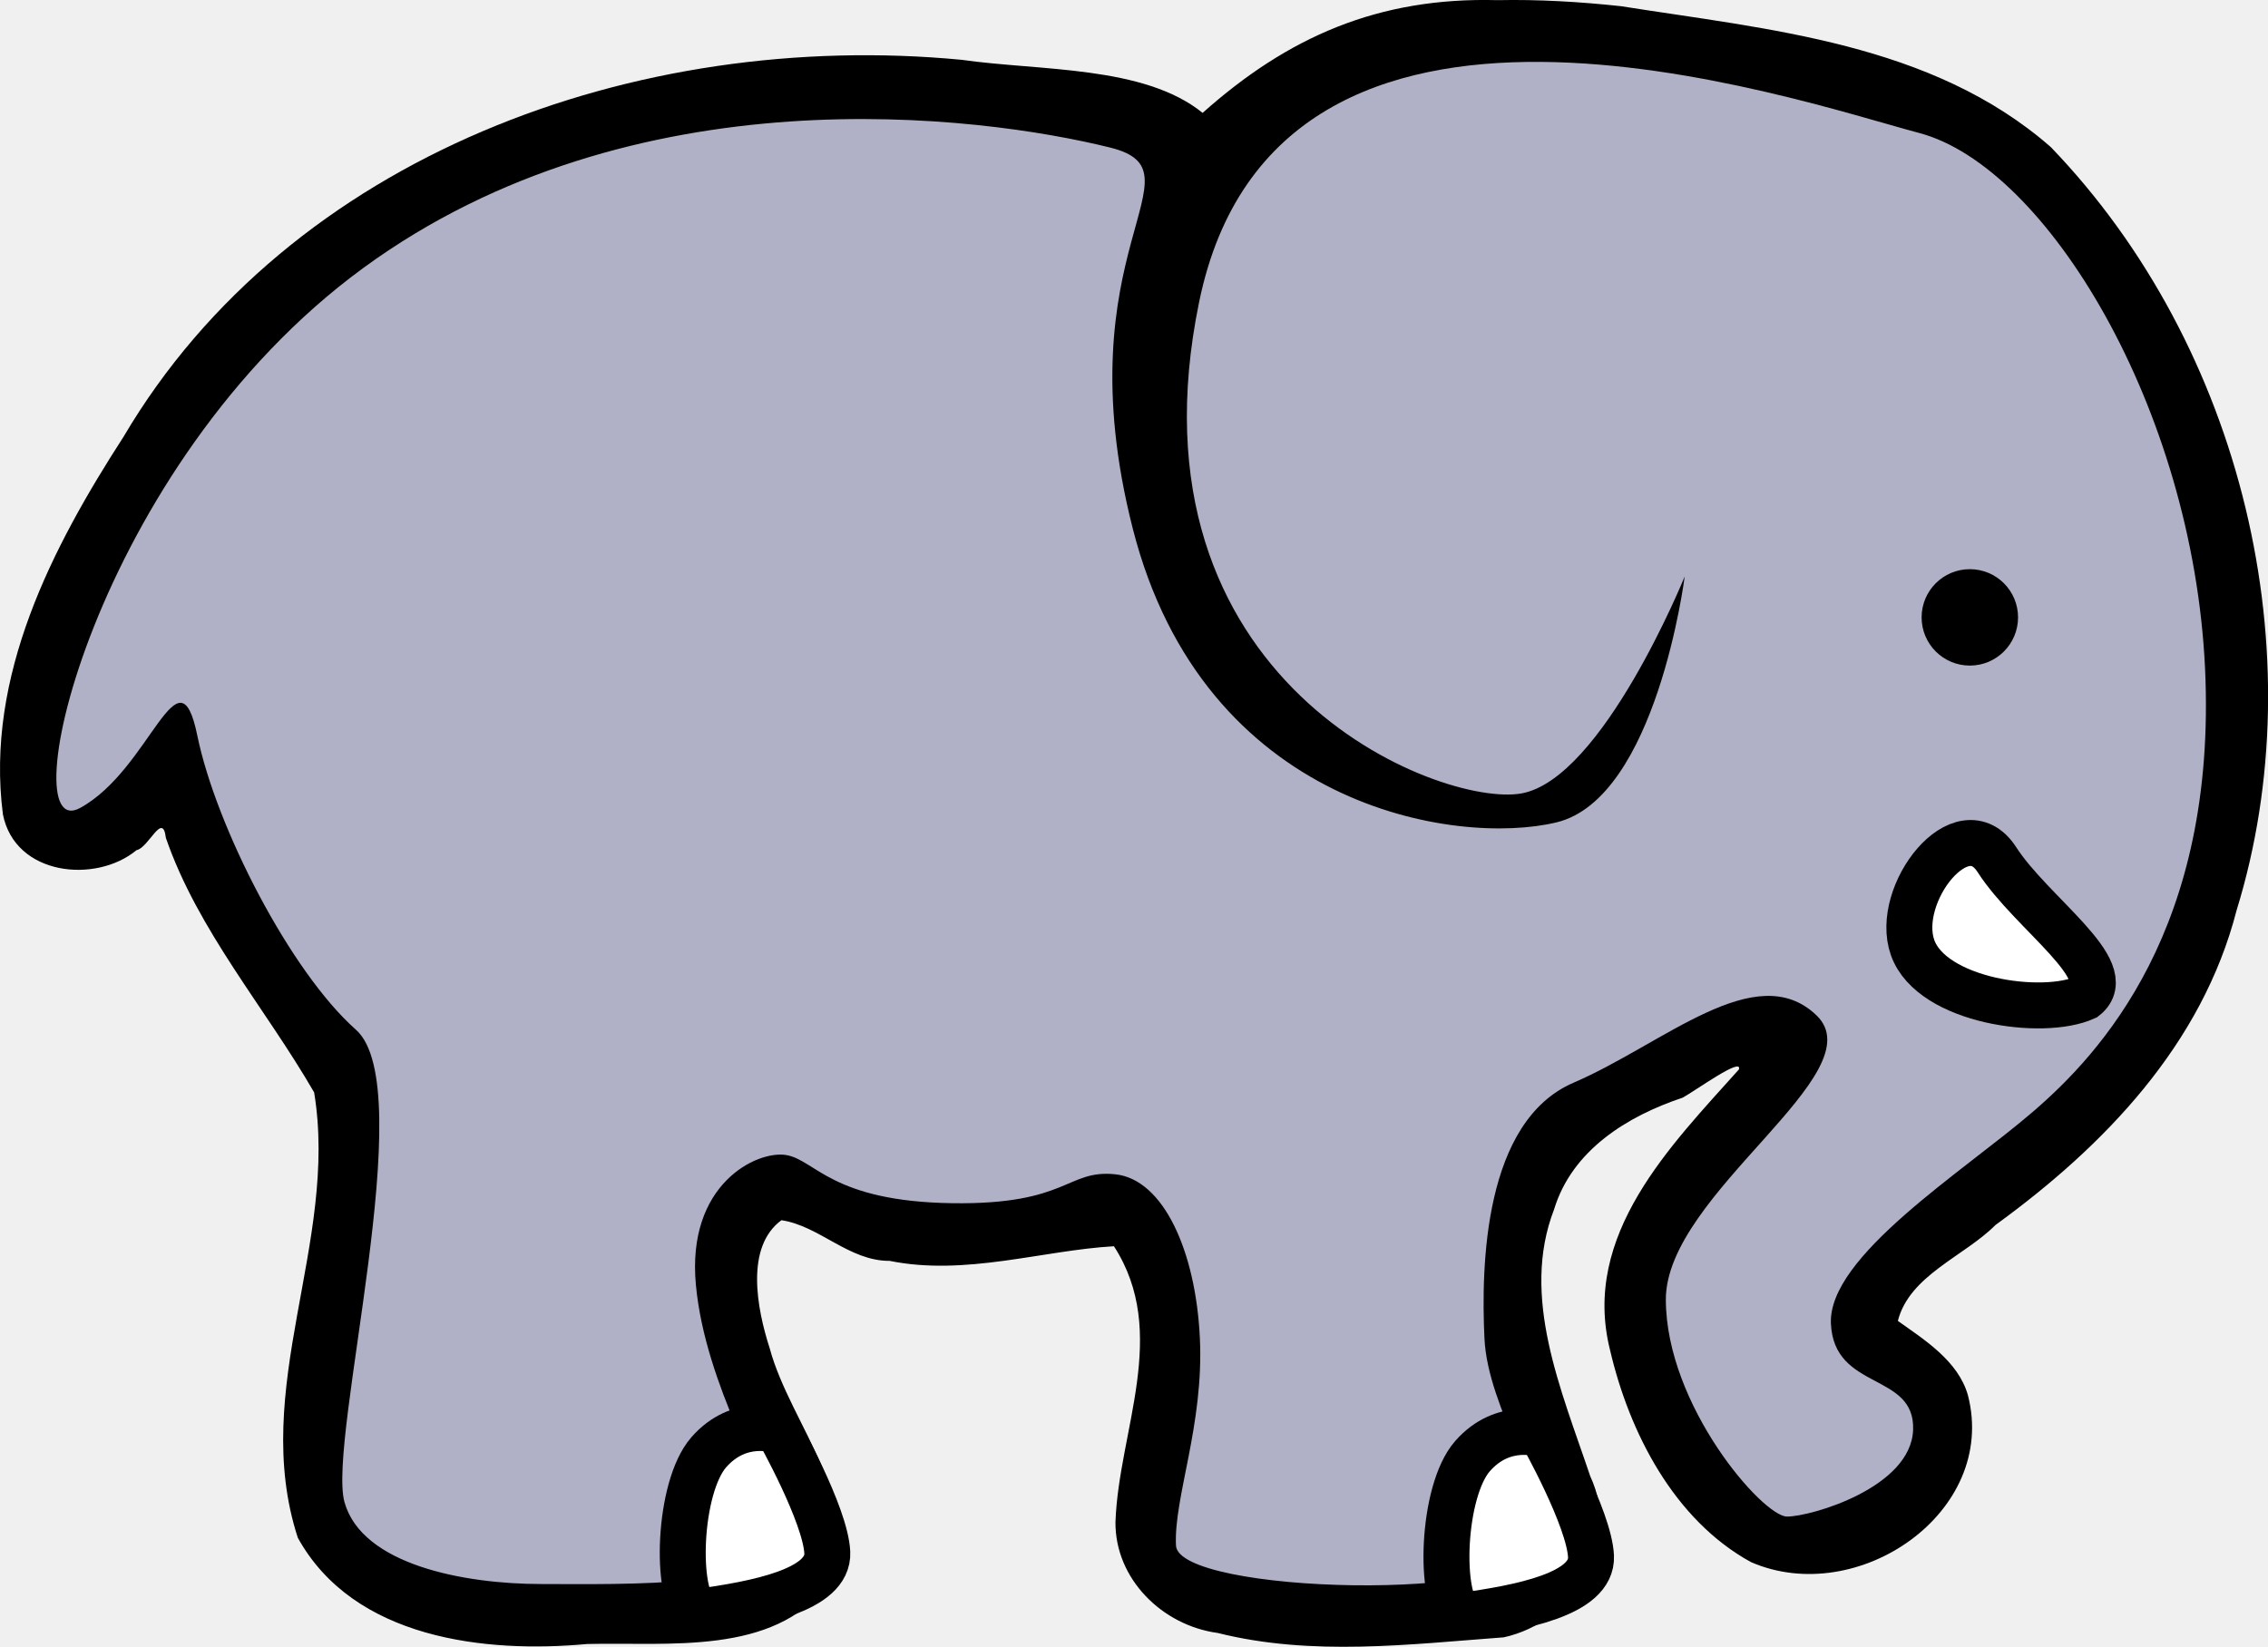
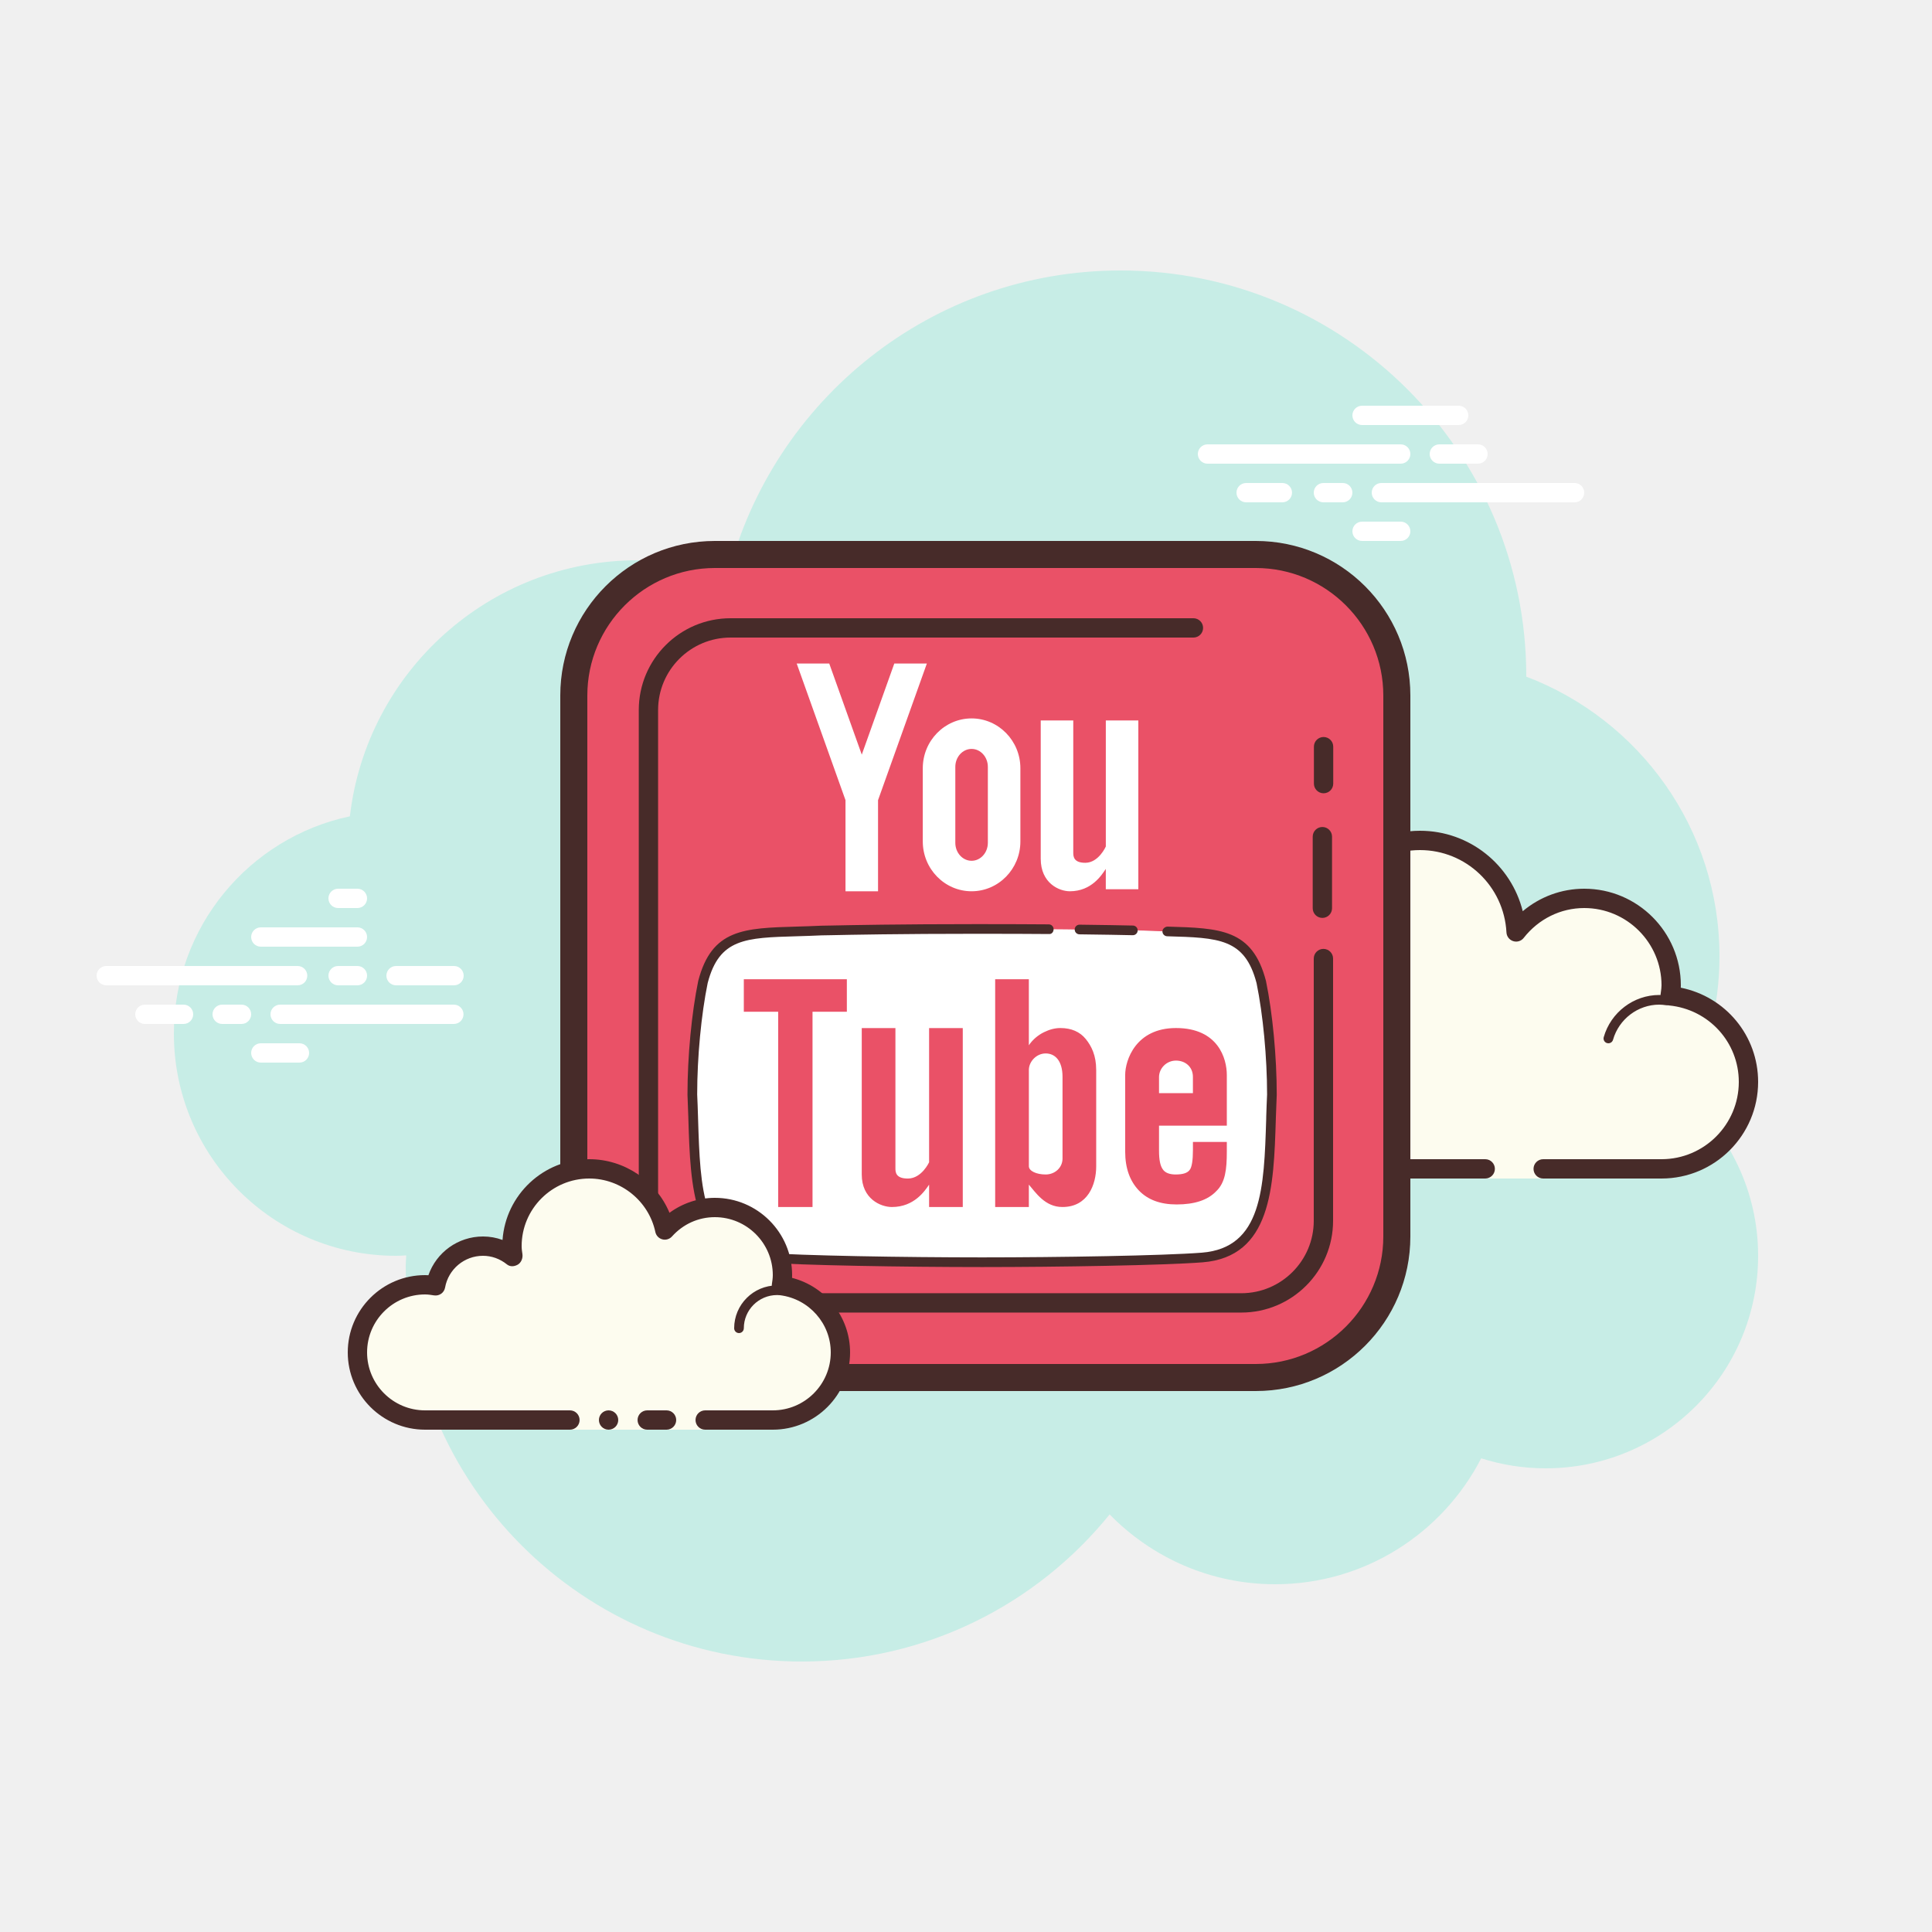
- <svg xmlns="http://www.w3.org/2000/svg" id="svg2" viewBox="0 0 296.08 215.05" version="1.0">
-   <g id="layer1" transform="translate(-163.81 -423.1)">
-     <path id="path3175" style="fill-rule:evenodd;fill:#000000" d="m359.3 423.12c-15.58-0.42-27.41 4.83-38.49 14.72-7.68-6.21-21.19-5.46-31.46-6.93-42.46-4.05-87.74 12.48-109.41 49.22-9.26 14.34-18.08 31.24-15.75 49.31 1.58 8.03 12.14 9.07 17.44 4.68 1.6-0.31 3.42-5.12 3.83-1.62 4.17 12.11 13 22.23 19.36 33.25 3.24 19.64-8.47 38.68-2.13 58.16 7.31 13.23 24.5 15.1 37.78 13.87 10.6-0.26 24.27 1.53 31.32-7.69 5.33-10.45-4.79-20.86-7.49-30.9-1.71-5.28-3.21-13.26 1.52-16.75 4.97 0.74 8.82 5.34 14.13 5.31 9.89 2.01 19.92-1.37 29.28-1.91 7.32 11.32 0.62 24.13 0.2 36-0.07 7.43 6.1 13.52 13.35 14.5 12.3 3.08 25.08 1.48 37.34 0.57 8.99-1.96 15.52-11.97 11.28-21.07-3.78-11.26-9.12-23.41-4.71-34.81 2.35-7.75 9.57-12.18 16.78-14.59 1.72-0.94 7.84-5.39 7.35-3.69-8.8 9.85-20.62 21.58-16.82 36.66 2.5 10.74 8.35 22.17 18.4 27.68 13.9 6.04 32.25-6.49 28.32-21.78-1.27-4.53-5.78-7.31-9.15-9.72 1.51-5.96 8.69-8.44 12.75-12.53 14.18-10.3 26.96-23.54 31.47-41.09 10.3-33.36 0.89-73.53-24.25-99.66-15.56-13.63-36.94-15.36-56.11-18.4-5.37-0.58-10.77-0.9-16.13-0.79z" />
-     <path id="path2383" style="fill-rule:evenodd;fill:#b0b0c7" d="m429.22 568.26c8.77-7.55 24.05-23.92 22.45-57.92-1.61-33.99-20.72-65.47-37.3-69.87-16.57-4.41-83.77-27.7-94.01 22.03-10.25 49.73 31.45 66.1 42.06 64.21s21.32-28.33 21.32-28.33-3.66 28.96-16.74 32.11c-13.07 3.15-46.04-1.89-55.32-38.4s9.76-46.59-2.98-49.73c-16.97-4.2-62.17-10.08-97.46 15.73s-46.16 75.55-36.96 70.51c9.21-5.04 12.84-21.4 15.29-9.44 2.46 11.96 12.16 30.84 20.7 38.4 8.54 7.55-3.76 53.51-1.49 61.69 2.28 8.19 15.62 10.7 25.69 10.7s32.76 0.63 31.18-6.29c-1.59-6.93-9.74-19.52-10.99-32.74-1.26-13.22 7.98-17.62 11.78-16.99 3.81 0.63 5.94 6.07 21.71 6.29 15.11 0.21 14.9-4.41 21.22-3.78 6.33 0.63 10.55 10.08 11.08 21.41 0.54 11.33-3.42 20.77-3.12 27.07 0.29 6.29 45.68 7.55 47.21 0 1.53-7.56-6.5-17.63-6.94-27.07-0.45-9.45-0.08-28.33 11.64-33.37 11.72-5.03 23.78-16.36 31.69-8.81s-19.67 23.29-19.65 37.14c0.03 13.85 12.67 28.33 15.82 28.33s16.19-3.78 16.46-11.33c0.27-7.56-10.31-5.04-10.73-13.85-0.41-8.81 17.26-19.83 26.39-27.7z" />
-     <path id="path3195" style="fill:#000000" d="m419.26 492.72a6.295 6.295 0 1 1 -12.59 0 6.295 6.295 0 1 1 12.59 0z" transform="translate(8,11)" />
-     <path id="path3217" style="fill-rule:evenodd;stroke:#000000;stroke-width:6;fill:#ffffff" d="m436 553.36c4.5-3.5-7-11-11.5-18s-13.5 4.5-11 11.5 17 9 22.5 6.5z" />
-     <path id="path3219" style="fill-rule:evenodd;stroke:#000000;stroke-width:6;fill:#ffffff" d="m254.85 633.6c7.73-1.06 17.19-2.83 16.96-7.78-0.24-4.95-6.41-15.91-6.41-15.91s-5.03-1.77-9.06 2.83c-4.02 4.6-4.42 18.74-1.49 20.86z" />
-     <path id="path3221" style="fill-rule:evenodd;stroke:#000000;stroke-width:6;fill:#ffffff" d="m354.55 634.11c7.73-1.06 17.19-2.83 16.96-7.78s-6.41-15.91-6.41-15.91-5.03-1.77-9.06 2.83c-4.02 4.6-4.42 18.74-1.49 20.86z" />
+ <svg xmlns="http://www.w3.org/2000/svg" viewBox="0 0 100 100" width="296px" height="296px">
+   <path fill="#c7ede6" d="M87.215,56.71C88.35,54.555,89,52.105,89,49.5c0-6.621-4.159-12.257-10.001-14.478 C78.999,35.015,79,35.008,79,35c0-11.598-9.402-21-21-21c-9.784,0-17.981,6.701-20.313,15.757C36.211,29.272,34.638,29,33,29 c-7.692,0-14.023,5.793-14.89,13.252C12.906,43.353,9,47.969,9,53.5C9,59.851,14.149,65,20.5,65c0.177,0,0.352-0.012,0.526-0.022 C21.022,65.153,21,65.324,21,65.5C21,76.822,30.178,86,41.5,86c6.437,0,12.175-2.972,15.934-7.614C59.612,80.611,62.64,82,66,82 c4.65,0,8.674-2.65,10.666-6.518C77.718,75.817,78.837,76,80,76c6.075,0,11-4.925,11-11C91,61.689,89.53,58.727,87.215,56.71z" />
+   <path fill="#fdfcef" d="M79.875,60.5c0,0,3.64,0,6.125,0s4.5-2.015,4.5-4.5c0-2.333-1.782-4.229-4.055-4.455 C86.467,51.364,86.5,51.187,86.5,51c0-2.485-2.015-4.5-4.5-4.5c-1.438,0-2.703,0.686-3.527,1.736 C78.333,45.6,76.171,43.5,73.5,43.5c-2.761,0-5,2.239-5,5c0,0.446,0.077,0.87,0.187,1.282C68.045,49.005,67.086,48.5,66,48.5 c-1.781,0-3.234,1.335-3.455,3.055C62.364,51.533,62.187,51.5,62,51.5c-2.485,0-4.5,2.015-4.5,4.5s2.015,4.5,4.5,4.5s9.5,0,9.5,0 h5.375V61h3V60.5z" />
+   <path fill="#472b29" d="M73.5,43c-3.033,0-5.5,2.467-5.5,5.5c0,0.016,0,0.031,0,0.047C67.398,48.192,66.71,48,66,48 c-1.831,0-3.411,1.261-3.858,3.005C62.095,51.002,62.048,51,62,51c-2.757,0-5,2.243-5,5s2.243,5,5,5h14.875 c0.276,0,0.5-0.224,0.5-0.5s-0.224-0.5-0.5-0.5H62c-2.206,0-4-1.794-4-4s1.794-4,4-4c0.117,0,0.23,0.017,0.343,0.032l0.141,0.019 c0.021,0.003,0.041,0.004,0.062,0.004c0.246,0,0.462-0.185,0.495-0.437C63.232,50.125,64.504,49,66,49 c0.885,0,1.723,0.401,2.301,1.1c0.098,0.118,0.241,0.182,0.386,0.182c0.078,0,0.156-0.018,0.228-0.056 c0.209-0.107,0.314-0.346,0.254-0.573C69.054,49.218,69,48.852,69,48.5c0-2.481,2.019-4.5,4.5-4.5 c2.381,0,4.347,1.872,4.474,4.263c0.011,0.208,0.15,0.387,0.349,0.45c0.05,0.016,0.101,0.024,0.152,0.024 c0.15,0,0.296-0.069,0.392-0.192C79.638,47.563,80.779,47,82,47c2.206,0,4,1.794,4,4c0,0.117-0.017,0.23-0.032,0.343l-0.019,0.141 c-0.016,0.134,0.022,0.268,0.106,0.373c0.084,0.105,0.207,0.172,0.34,0.185C88.451,52.247,90,53.949,90,56c0,2.206-1.794,4-4,4 h-6.125c-0.276,0-0.5,0.224-0.5,0.5s0.224,0.5,0.5,0.5H86c2.757,0,5-2.243,5-5c0-2.397-1.689-4.413-4.003-4.877 C86.999,51.082,87,51.041,87,51c0-2.757-2.243-5-5-5c-1.176,0-2.293,0.416-3.183,1.164C78.219,44.76,76.055,43,73.5,43L73.5,43z" />
+   <path fill="#472b29" d="M72 50c-1.403 0-2.609.999-2.913 2.341C68.72 52.119 68.301 52 67.875 52c-1.202 0-2.198.897-2.353 2.068C65.319 54.022 65.126 54 64.938 54c-1.529 0-2.811 1.2-2.918 2.732C62.01 56.87 62.114 56.99 62.251 57c.006 0 .012 0 .018 0 .13 0 .24-.101.249-.232.089-1.271 1.151-2.268 2.419-2.268.229 0 .47.042.738.127.022.007.045.01.067.01.055 0 .11-.02.156-.054C65.962 54.537 66 54.455 66 54.375c0-1.034.841-1.875 1.875-1.875.447 0 .885.168 1.231.473.047.041.106.063.165.063.032 0 .063-.006.093-.019.088-.035.148-.117.155-.212C69.623 51.512 70.712 50.5 72 50.5c.208 0 .425.034.682.107.023.007.047.01.07.01.109 0 .207-.073.239-.182.038-.133-.039-.271-.172-.309C72.517 50.04 72.256 50 72 50L72 50zM85.883 51.5c-1.326 0-2.508.897-2.874 2.182-.038.133.039.271.172.309C83.205 53.997 83.228 54 83.25 54c.109 0 .209-.072.24-.182C83.795 52.748 84.779 52 85.883 52c.117 0 .23.014.342.029.012.002.023.003.035.003.121 0 .229-.092.246-.217.019-.137-.077-.263-.214-.281C86.158 51.516 86.022 51.5 85.883 51.5L85.883 51.5z" />
+   <path fill="#fff" d="M15.405 51H5.5C5.224 51 5 50.776 5 50.5S5.224 50 5.5 50h9.905c.276 0 .5.224.5.5S15.682 51 15.405 51zM18.5 51h-1c-.276 0-.5-.224-.5-.5s.224-.5.5-.5h1c.276 0 .5.224.5.5S18.777 51 18.5 51zM23.491 53H14.5c-.276 0-.5-.224-.5-.5s.224-.5.5-.5h8.991c.276 0 .5.224.5.5S23.767 53 23.491 53zM12.5 53h-1c-.276 0-.5-.224-.5-.5s.224-.5.5-.5h1c.276 0 .5.224.5.5S12.777 53 12.5 53zM9.5 53h-2C7.224 53 7 52.776 7 52.5S7.224 52 7.5 52h2c.276 0 .5.224.5.5S9.777 53 9.5 53zM15.5 55h-2c-.276 0-.5-.224-.5-.5s.224-.5.5-.5h2c.276 0 .5.224.5.5S15.776 55 15.5 55zM18.5 46c-.177 0-.823 0-1 0-.276 0-.5.224-.5.5 0 .276.224.5.5.5.177 0 .823 0 1 0 .276 0 .5-.224.5-.5C19 46.224 18.776 46 18.5 46zM18.5 48c-.177 0-4.823 0-5 0-.276 0-.5.224-.5.5 0 .276.224.5.5.5.177 0 4.823 0 5 0 .276 0 .5-.224.5-.5C19 48.224 18.776 48 18.5 48zM23.5 50c-.177 0-2.823 0-3 0-.276 0-.5.224-.5.5 0 .276.224.5.5.5.177 0 2.823 0 3 0 .276 0 .5-.224.5-.5C24 50.224 23.776 50 23.5 50z" />
+   <g>
+     <path fill="#fff" d="M72.5 24h-10c-.276 0-.5-.224-.5-.5s.224-.5.5-.5h10c.276 0 .5.224.5.5S72.776 24 72.5 24zM76.5 24h-2c-.276 0-.5-.224-.5-.5s.224-.5.5-.5h2c.276 0 .5.224.5.5S76.776 24 76.5 24zM81.5 26h-10c-.276 0-.5-.224-.5-.5s.224-.5.5-.5h10c.276 0 .5.224.5.5S81.777 26 81.5 26zM69.5 26h-1c-.276 0-.5-.224-.5-.5s.224-.5.5-.5h1c.276 0 .5.224.5.5S69.776 26 69.5 26zM66.375 26H64.5c-.276 0-.5-.224-.5-.5s.224-.5.5-.5h1.875c.276 0 .5.224.5.5S66.651 26 66.375 26zM75.5 22h-5c-.276 0-.5-.224-.5-.5s.224-.5.5-.5h5c.276 0 .5.224.5.5S75.777 22 75.5 22zM72.5 28h-2c-.276 0-.5-.224-.5-.5s.224-.5.5-.5h2c.276 0 .5.224.5.5S72.776 28 72.5 28z" />
+   </g>
+   <g>
+     <path fill="#ea5167" d="M37,71.3c-4.025,0-7.3-3.274-7.3-7.3V36c0-4.025,3.274-7.3,7.3-7.3h28c4.025,0,7.3,3.274,7.3,7.3 v28c0,4.025-3.274,7.3-7.3,7.3H37z" />
+     <path fill="#472b29" d="M65,29.4c3.639,0,6.6,2.961,6.6,6.6v28c0,3.639-2.961,6.6-6.6,6.6H37c-3.639,0-6.6-2.961-6.6-6.6 V36c0-3.639,2.961-6.6,6.6-6.6H65 M65,28H37c-4.418,0-8,3.582-8,8v28c0,4.418,3.582,8,8,8h28c4.418,0,8-3.582,8-8V36 C73,31.582,69.418,28,65,28L65,28z" />
+   </g>
+   <g>
+     <path fill="#472b29" d="M68.446,47.511c-0.276,0-0.5-0.224-0.5-0.5v-3.706c0-0.276,0.224-0.5,0.5-0.5s0.5,0.224,0.5,0.5 v3.706C68.946,47.287,68.722,47.511,68.446,47.511z" />
+   </g>
+   <g>
+     <path fill="#472b29" d="M68.508,41.06c-0.276,0-0.5-0.224-0.5-0.5v-1.913c0-0.276,0.224-0.5,0.5-0.5s0.5,0.224,0.5,0.5 v1.913C69.008,40.836,68.785,41.06,68.508,41.06z" />
+   </g>
+   <g>
+     <path fill="#472b29" d="M64.251,67.938H37.812c-2.619,0-4.749-2.131-4.749-4.749V36.749c0-2.618,2.13-4.749,4.749-4.749 h23.96c0.276,0,0.5,0.224,0.5,0.5s-0.224,0.5-0.5,0.5h-23.96c-2.067,0-3.749,1.682-3.749,3.749v26.439 c0,2.067,1.682,3.749,3.749,3.749h26.439c2.067,0,3.749-1.682,3.749-3.749V49.614c0-0.276,0.224-0.5,0.5-0.5s0.5,0.224,0.5,0.5 v13.574C69,65.807,66.87,67.938,64.251,67.938z" />
+   </g>
+   <g>
+     <path fill="#fff" d="M58.636,48.156c0.279,0.006,0.455,0.009,0.531,0.009c0.418,0.021,0.845,0.034,1.251,0.045 c2.715,0.077,4.212,0.12,4.866,2.624c0.336,1.637,0.549,3.879,0.549,5.83c-0.02,0.407-0.034,0.842-0.048,1.28 c-0.111,3.536-0.216,6.877-3.562,7.143c-2.046,0.159-7.395,0.245-11.391,0.246l0,0c-3.995-0.001-9.344-0.087-11.391-0.245 c-3.344-0.266-3.45-3.607-3.561-7.143c-0.015-0.438-0.027-0.872-0.048-1.298c0-1.934,0.212-4.175,0.553-5.832 c0.65-2.486,2.145-2.528,4.862-2.605c0.406-0.011,0.833-0.024,1.275-0.046c0.004,0,0.248-0.003,0.506-0.008 c1.065-0.022,3.557-0.073,7.711-0.073c0,0,0.161,0.001,0.192,0.001c1.085,0,2.054,0.003,2.912,0.009 c0.482,0.003,0.93,0.007,1.344,0.011" />
+   </g>
+   <g>
+     <path fill="#fff" d="M46.289 34.343L44.605 39.059 42.921 34.343 41.237 34.343 43.763 41.417 43.763 46.132 45.447 46.132 45.447 41.417 47.974 34.343zM57.237 37.29v6.526c0 0-.368.835-1.053.842-.616.006-.632-.333-.632-.526V37.29h-1.684v7.158c0 1.263.947 1.684 1.508 1.684 1.123 0 1.65-.842 1.86-1.158v1.053h1.684V37.29H57.237zM50.289 46.132c-1.393 0-2.526-1.157-2.526-2.579v-3.789c0-1.421 1.133-2.579 2.526-2.579s2.526 1.157 2.526 2.579v3.789C52.816 44.975 51.682 46.132 50.289 46.132zM50.289 38.764c-.465 0-.842.417-.842.93v3.93c0 .513.377.93.842.93.465 0 .842-.417.842-.93v-3.93C51.132 39.181 50.754 38.764 50.289 38.764z" />
+   </g>
+   <g>
+     <path fill="#ea5167" d="M49.833 62.475h-1.743v-1.158c-.218.316-.762 1.157-1.925 1.158-.58 0-1.561-.421-1.561-1.684v-7.579h1.743v7.263c0 .194.016.532.654.526.708-.007 1.089-.842 1.089-.842v-6.947h1.743V62.475zM43.833 52.369L42.056 52.369 42.056 62.475 40.278 62.475 40.278 52.369 38.5 52.369 38.5 50.685 43.833 50.685zM56.738 55.367c0-.727-.238-1.219-.542-1.591-.301-.371-.746-.565-1.311-.565-.283 0-.566.076-.848.215-.283.136-.584.375-.784.678v-3.419H51.51v11.789h1.743v-1.158c.336.38.827 1.167 1.743 1.158 1.307 0 1.743-1.158 1.743-2.105V55.367zM54.996 59.968c0 .465-.39.823-.871.823-.481 0-.864-.179-.871-.421v-5.002c.008-.424.39-.842.871-.842.481 0 .871.37.871 1.213V59.968zM63.5 58.264V55.64c0-.84-.439-2.429-2.632-2.429-2.083 0-2.629 1.667-2.629 2.429v3.965c0 .861.244 1.527.709 2.014.469.488 1.119.723 1.954.723.911 0 1.605-.217 2.051-.686.47-.449.547-1.13.547-2.051v-.499h-1.754v.421c0 .508-.052.898-.175 1.037-.121.155-.346.223-.703.227-.322.003-.567-.083-.688-.276-.124-.176-.189-.479-.189-.948v-1.302H63.5zM59.991 55.738c.008-.452.393-.842.877-.842.484 0 .877.324.877.842v.842h-1.754V55.738z" />
+   </g>
+   <g>
+     <path fill="#472b29" d="M58.636,48.406c-0.001,0-0.003,0-0.005,0l-0.068-0.001c-0.545-0.012-1.43-0.029-2.69-0.044 c-0.138-0.002-0.249-0.115-0.247-0.253c0.001-0.137,0.113-0.247,0.25-0.247c0.001,0,0.002,0,0.003,0 c1.262,0.015,2.148,0.032,2.694,0.044l0.068,0.001c0.138,0.003,0.248,0.117,0.245,0.255C58.883,48.298,58.772,48.406,58.636,48.406 z" />
+   </g>
+   <g>
+     <path fill="#472b29" d="M50.833,65.583c-3.999-0.001-9.356-0.087-11.41-0.245c-3.569-0.284-3.683-3.894-3.792-7.385 l-0.004-0.136c-0.012-0.39-0.025-0.777-0.043-1.157c0-1.971,0.213-4.225,0.558-5.895c0.7-2.68,2.356-2.727,5.099-2.805 c0.405-0.012,0.83-0.024,1.271-0.046l0.514-0.009c0.95-0.02,3.473-0.073,7.716-0.073l0.192,0.001c1.273,0,2.388,0.005,3.352,0.012 c0.138,0.001,0.249,0.113,0.248,0.252c-0.001,0.138-0.093,0.266-0.252,0.248c-0.963-0.007-2.076-0.012-3.348-0.012l-0.193-0.001 c-4.236,0-6.755,0.053-7.704,0.073c-0.261,0.005-0.508,0.009-0.512,0.009c-0.432,0.021-0.86,0.034-1.268,0.046 c-2.679,0.076-4.024,0.114-4.627,2.419c-0.334,1.626-0.544,3.842-0.544,5.769c0.018,0.37,0.031,0.76,0.043,1.153l0.004,0.136 c0.112,3.57,0.208,6.653,3.331,6.902c2.04,0.156,7.381,0.242,11.371,0.243c3.993-0.001,9.335-0.087,11.372-0.244 c3.122-0.249,3.219-3.332,3.331-6.901L65.54,57.8c0.013-0.394,0.026-0.781,0.044-1.147c0-1.919-0.209-4.134-0.545-5.767 c-0.604-2.311-1.949-2.349-4.628-2.425c-0.138-0.004-0.247-0.119-0.243-0.257s0.132-0.233,0.257-0.243 c2.743,0.078,4.399,0.125,5.101,2.811c0.345,1.677,0.558,3.93,0.558,5.894c-0.018,0.376-0.031,0.761-0.044,1.151l-0.004,0.138 c-0.109,3.489-0.223,7.099-3.792,7.383C60.194,65.495,54.835,65.582,50.833,65.583z" />
+   </g>
+   <g>
+     <path fill="#fdfcef" d="M36.5,73.5c0,0,1.567,0,3.5,0s3.5-1.567,3.5-3.5c0-1.781-1.335-3.234-3.055-3.455 C40.473,66.366,40.5,66.187,40.5,66c0-1.933-1.567-3.5-3.5-3.5c-1.032,0-1.95,0.455-2.59,1.165 c-0.384-1.808-1.987-3.165-3.91-3.165c-2.209,0-4,1.791-4,4c0,0.191,0.03,0.374,0.056,0.558C26.128,64.714,25.592,64.5,25,64.5 c-1.228,0-2.245,0.887-2.455,2.055C22.366,66.527,22.187,66.5,22,66.5c-1.933,0-3.5,1.567-3.5,3.5s1.567,3.5,3.5,3.5s7.5,0,7.5,0 V74h7V73.5z" />
+     <path fill="#472b29" d="M38.25 69C38.112 69 38 68.888 38 68.75c0-1.223.995-2.218 2.218-2.218.034.009.737-.001 1.244.136.133.036.212.173.176.306-.036.134-.173.213-.306.176-.444-.12-1.1-.12-1.113-.118-.948 0-1.719.771-1.719 1.718C38.5 68.888 38.388 69 38.25 69zM31.5 73A.5.5 0 1 0 31.5 74 .5.5 0 1 0 31.5 73z" />
+     <path fill="#472b29" d="M40,74h-3.5c-0.276,0-0.5-0.224-0.5-0.5s0.224-0.5,0.5-0.5H40c1.654,0,3-1.346,3-3 c0-1.496-1.125-2.768-2.618-2.959c-0.134-0.018-0.255-0.088-0.336-0.196s-0.115-0.244-0.094-0.377C39.975,66.314,40,66.16,40,66 c0-1.654-1.346-3-3-3c-0.85,0-1.638,0.355-2.219,1c-0.125,0.139-0.321,0.198-0.5,0.148c-0.182-0.049-0.321-0.195-0.36-0.379 C33.58,62.165,32.141,61,30.5,61c-1.93,0-3.5,1.57-3.5,3.5c0,0.143,0.021,0.28,0.041,0.418c0.029,0.203-0.063,0.438-0.242,0.54 c-0.179,0.102-0.396,0.118-0.556-0.01C25.878,65.155,25.449,65,25,65c-0.966,0-1.792,0.691-1.963,1.644 c-0.048,0.267-0.296,0.446-0.569,0.405C22.314,67.025,22.16,67,22,67c-1.654,0-3,1.346-3,3s1.346,3,3,3h7.5 c0.276,0,0.5,0.224,0.5,0.5S29.776,74,29.5,74H22c-2.206,0-4-1.794-4-4s1.794-4,4-4c0.059,0,0.116,0.002,0.174,0.006 C22.588,64.82,23.711,64,25,64c0.349,0,0.689,0.061,1.011,0.18C26.176,61.847,28.126,60,30.5,60c1.831,0,3.466,1.127,4.153,2.774 C35.333,62.276,36.155,62,37,62c2.206,0,4,1.794,4,4c0,0.048-0.001,0.095-0.004,0.142C42.739,66.59,44,68.169,44,70 C44,72.206,42.206,74,40,74z" />
+     <path fill="#472b29" d="M34.5,73c-0.159,0-0.841,0-1,0c-0.276,0-0.5,0.224-0.5,0.5c0,0.276,0.224,0.5,0.5,0.5 c0.159,0,0.841,0,1,0c0.276,0,0.5-0.224,0.5-0.5C35,73.224,34.776,73,34.5,73z" />
  </g>
</svg>
